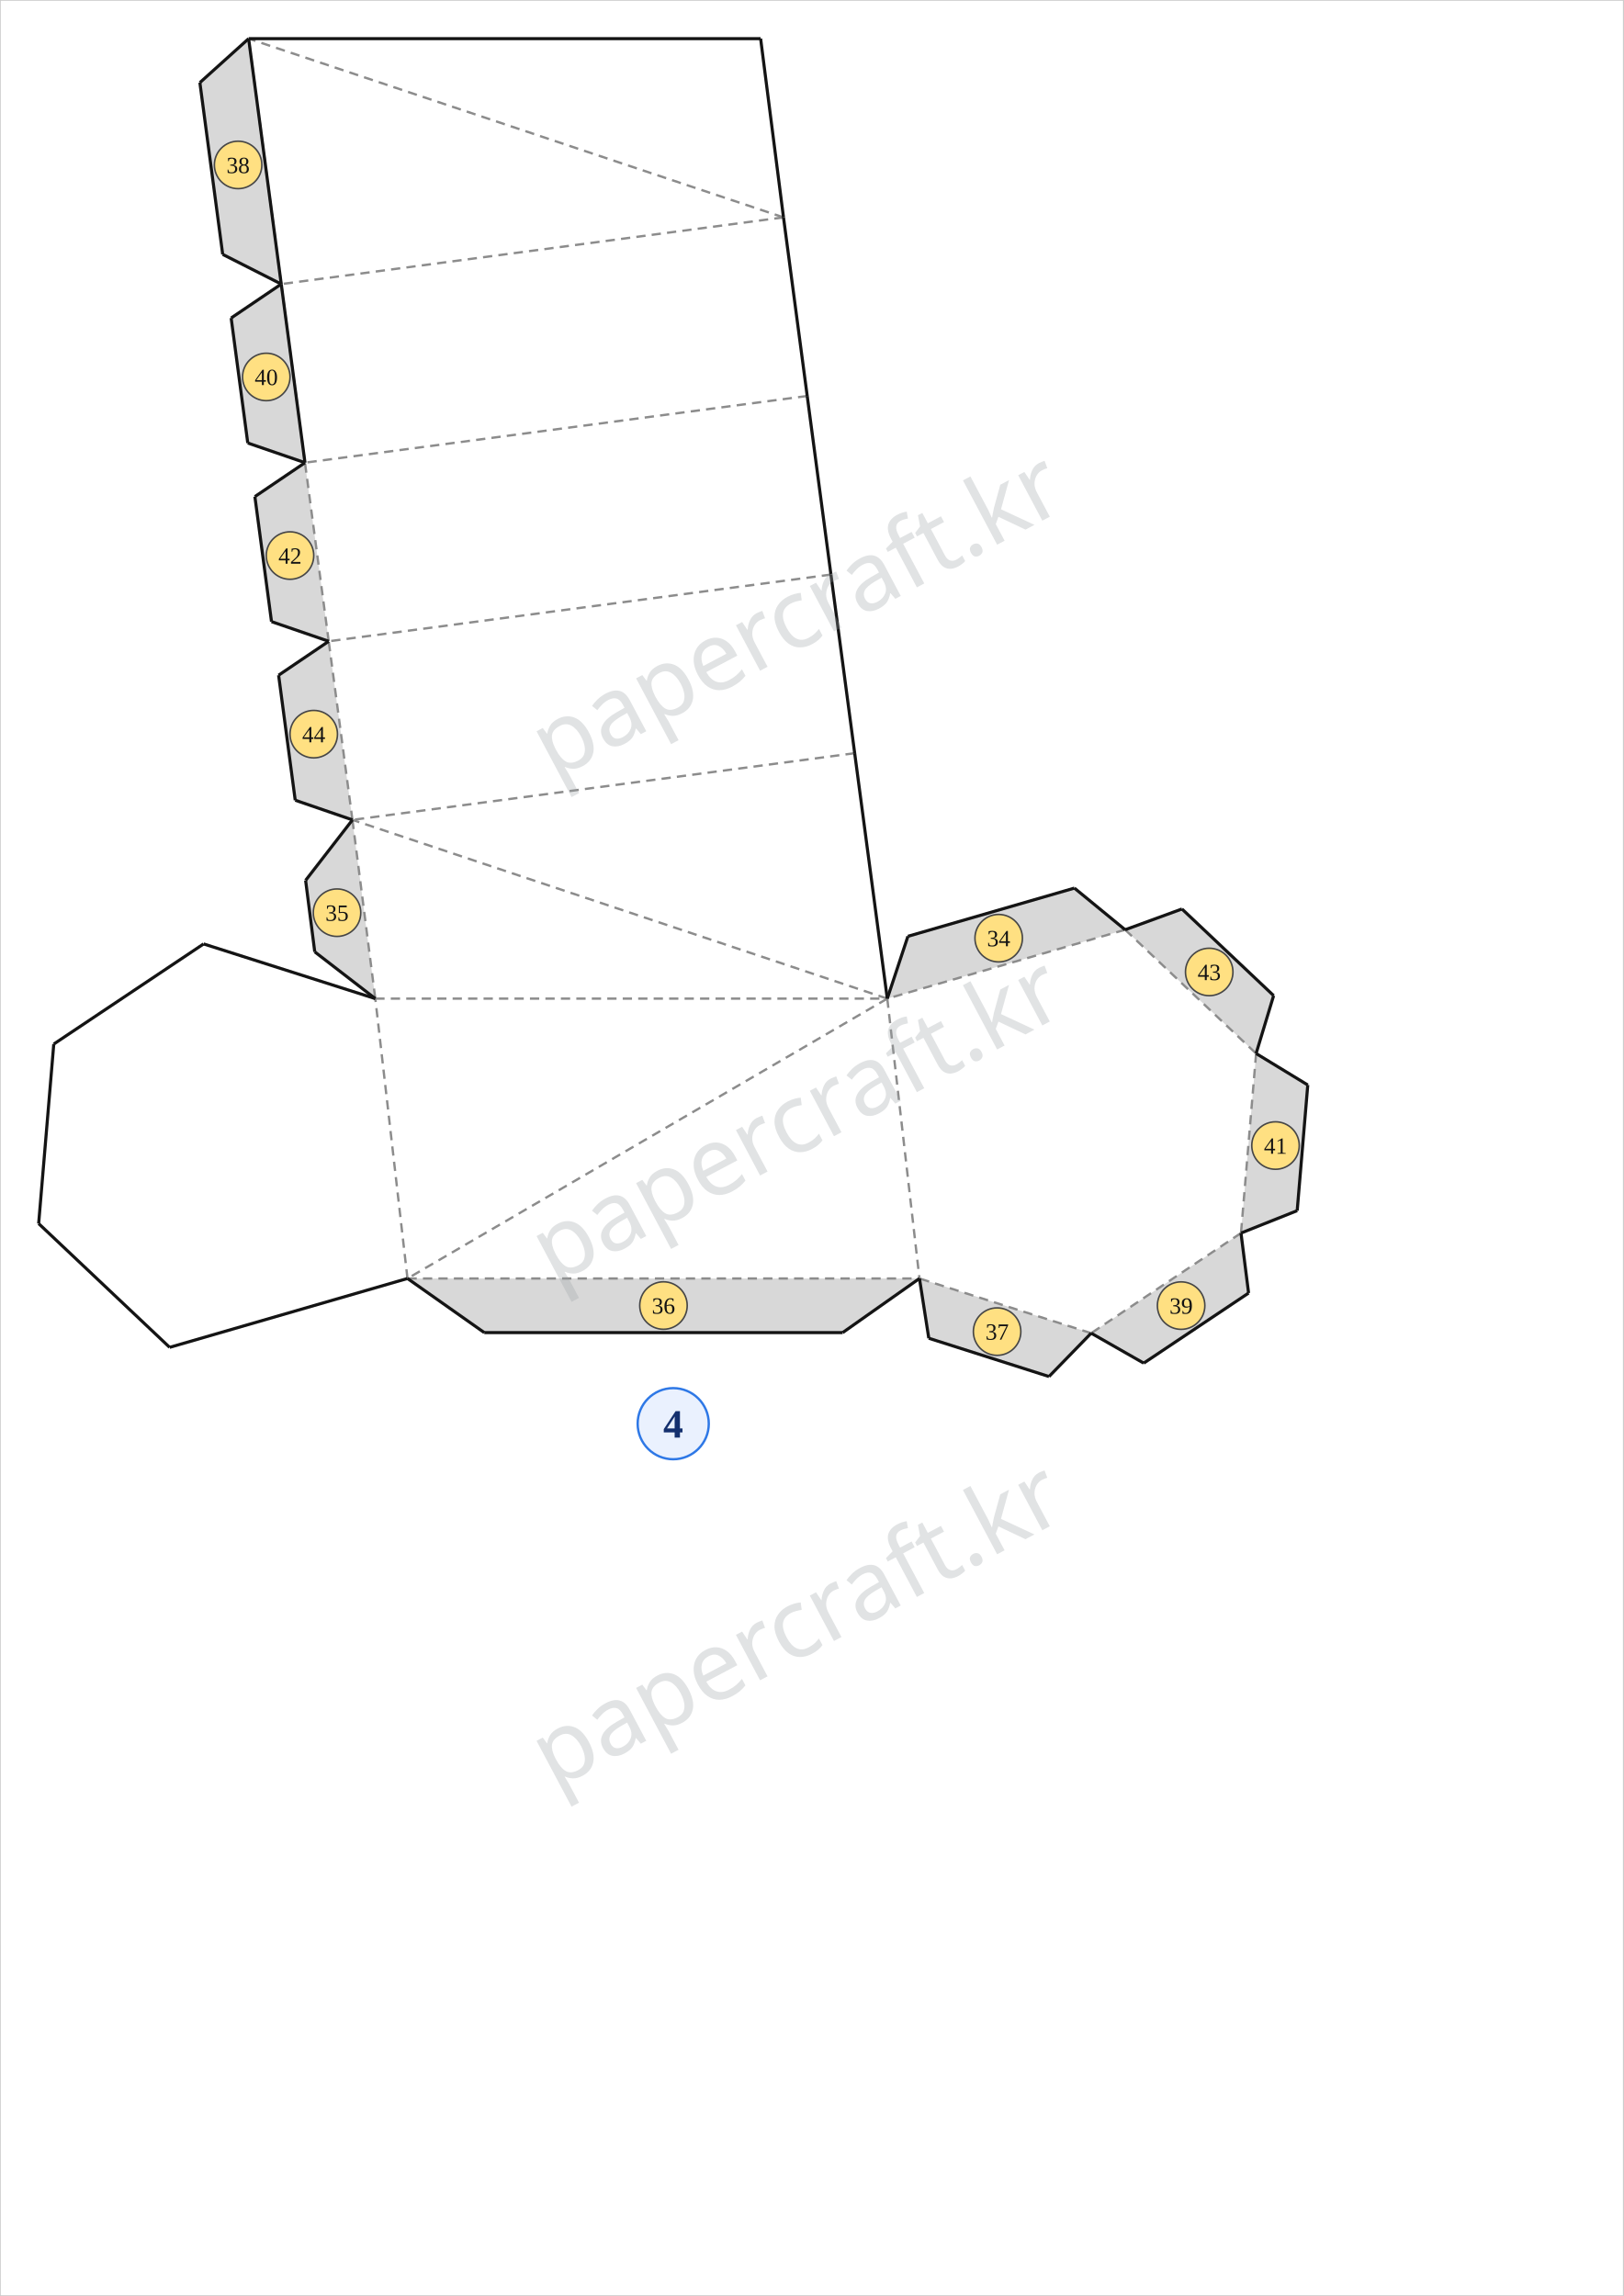
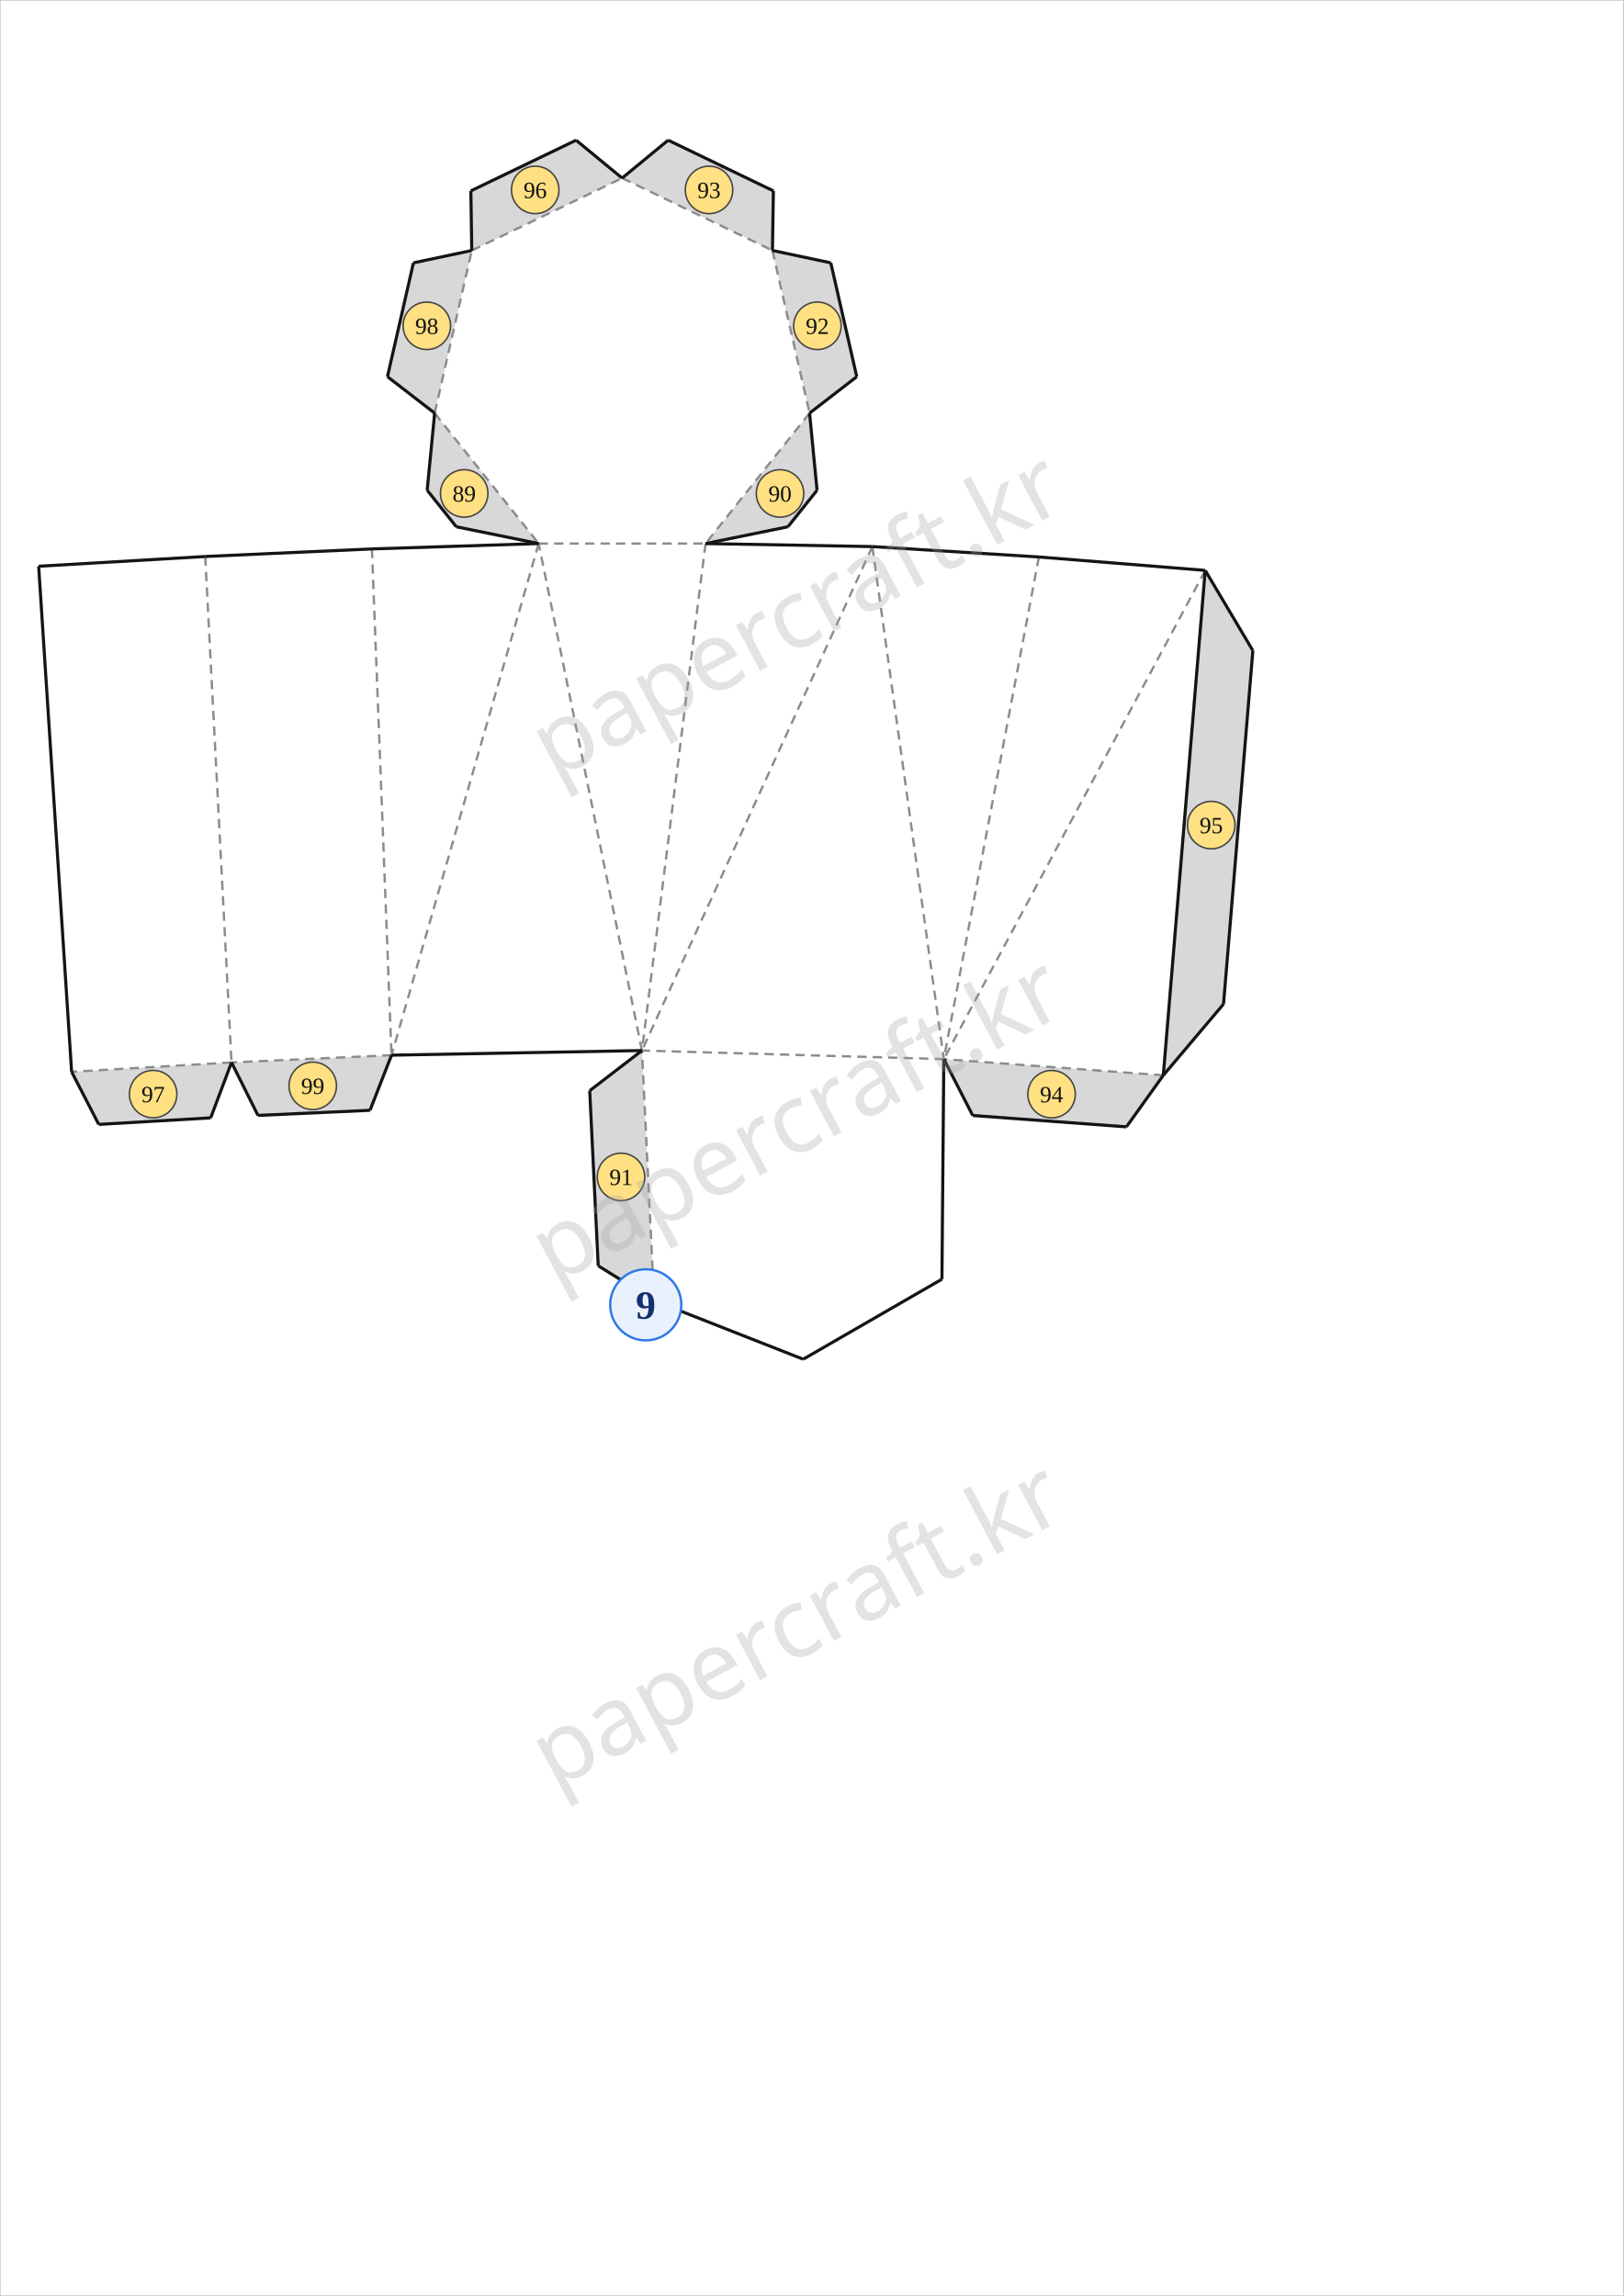
<svg xmlns="http://www.w3.org/2000/svg" width="210.00mm" height="297.00mm" viewBox="0 0 210.00 297.00">
  <rect x="0" y="0" width="210.00" height="297.00" fill="#ffffff" stroke="#cccccc" stroke-width="0.2" />
-   <polygon points="114.756,129.176 117.424,121.116 138.957,114.881 145.518,120.268" fill="rgb(216,216,216)" />
-   <polygon points="48.539,129.176 40.708,123.128 39.526,113.881 45.582,106.057" fill="rgb(216,216,216)" />
-   <polygon points="118.918,165.379 108.986,172.379 62.634,172.379 52.701,165.379" fill="rgb(216,216,216)" />
-   <polygon points="118.918,165.379 120.125,173.11 135.67,178.062 141.125,172.453" fill="rgb(216,216,216)" />
-   <polygon points="32.158,5.0 25.851,10.684 28.803,32.907 36.375,36.747" fill="rgb(216,216,216)" />
-   <polygon points="141.125,172.453 147.922,176.33 161.485,167.264 160.502,159.501" fill="rgb(216,216,216)" />
-   <polygon points="36.375,36.747 29.896,41.134 32.045,57.307 39.444,59.85" fill="rgb(216,216,216)" />
-   <polygon points="160.502,159.501 167.771,156.605 169.139,140.348 162.457,136.277" fill="rgb(216,216,216)" />
-   <polygon points="39.444,59.85 32.965,64.238 35.114,80.41 42.513,82.954" fill="rgb(216,216,216)" />
-   <polygon points="162.457,136.277 164.724,128.788 152.867,117.582 145.518,120.268" fill="rgb(216,216,216)" />
-   <polygon points="42.513,82.954 36.034,87.341 38.183,103.514 45.582,106.057" fill="rgb(216,216,216)" />
-   <line x1="48.539" y1="129.176" x2="114.756" y2="129.176" stroke="#8c8c8c" stroke-width="0.3" stroke-dasharray="1.2,0.8" />
-   <line x1="114.756" y1="129.176" x2="118.918" y2="165.379" stroke="#8c8c8c" stroke-width="0.3" stroke-dasharray="1.2,0.8" />
-   <line x1="114.756" y1="129.176" x2="52.701" y2="165.379" stroke="#8c8c8c" stroke-width="0.3" stroke-dasharray="1.2,0.8" />
-   <line x1="52.701" y1="165.379" x2="48.539" y2="129.176" stroke="#8c8c8c" stroke-width="0.3" stroke-dasharray="1.2,0.8" />
-   <line x1="101.332" y1="28.118" x2="36.375" y2="36.747" stroke="#8c8c8c" stroke-width="0.3" stroke-dasharray="1.2,0.8" />
-   <line x1="104.4" y1="51.222" x2="39.444" y2="59.85" stroke="#8c8c8c" stroke-width="0.3" stroke-dasharray="1.2,0.8" />
-   <line x1="107.469" y1="74.325" x2="42.513" y2="82.954" stroke="#8c8c8c" stroke-width="0.3" stroke-dasharray="1.2,0.8" />
-   <line x1="110.539" y1="97.429" x2="45.582" y2="106.057" stroke="#8c8c8c" stroke-width="0.3" stroke-dasharray="1.2,0.8" />
-   <line x1="114.756" y1="129.176" x2="45.582" y2="106.057" stroke="#8c8c8c" stroke-width="0.3" stroke-dasharray="1.2,0.8" />
-   <line x1="101.332" y1="28.118" x2="32.157" y2="5.0" stroke="#8c8c8c" stroke-width="0.3" stroke-dasharray="1.2,0.8" />
-   <line x1="145.518" y1="120.268" x2="114.756" y2="129.176" stroke="#8c8c8c" stroke-width="0.3" stroke-dasharray="1.2,0.8" />
-   <line x1="45.582" y1="106.057" x2="48.539" y2="129.176" stroke="#8c8c8c" stroke-width="0.3" stroke-dasharray="1.2,0.8" />
-   <line x1="52.701" y1="165.379" x2="118.918" y2="165.379" stroke="#8c8c8c" stroke-width="0.3" stroke-dasharray="1.2,0.8" />
-   <line x1="141.125" y1="172.453" x2="118.918" y2="165.379" stroke="#8c8c8c" stroke-width="0.3" stroke-dasharray="1.2,0.8" />
-   <line x1="36.375" y1="36.747" x2="32.158" y2="5.0" stroke="#8c8c8c" stroke-width="0.3" stroke-dasharray="1.2,0.8" />
-   <line x1="160.502" y1="159.501" x2="141.125" y2="172.453" stroke="#8c8c8c" stroke-width="0.3" stroke-dasharray="1.2,0.8" />
-   <line x1="39.444" y1="59.85" x2="36.375" y2="36.747" stroke="#8c8c8c" stroke-width="0.3" stroke-dasharray="1.2,0.8" />
-   <line x1="162.457" y1="136.277" x2="160.502" y2="159.501" stroke="#8c8c8c" stroke-width="0.3" stroke-dasharray="1.2,0.8" />
-   <line x1="42.513" y1="82.954" x2="39.444" y2="59.85" stroke="#8c8c8c" stroke-width="0.3" stroke-dasharray="1.2,0.8" />
-   <line x1="145.518" y1="120.268" x2="162.457" y2="136.277" stroke="#8c8c8c" stroke-width="0.3" stroke-dasharray="1.2,0.8" />
-   <line x1="45.582" y1="106.057" x2="42.513" y2="82.954" stroke="#8c8c8c" stroke-width="0.3" stroke-dasharray="1.2,0.8" />
-   <line x1="110.539" y1="97.429" x2="114.756" y2="129.176" stroke="#141414" stroke-width="0.4" />
-   <line x1="26.331" y1="122.102" x2="48.539" y2="129.176" stroke="#141414" stroke-width="0.4" />
-   <line x1="32.157" y1="5.0" x2="98.375" y2="5.0" stroke="#141414" stroke-width="0.4" />
-   <line x1="98.375" y1="5.0" x2="101.332" y2="28.118" stroke="#141414" stroke-width="0.4" />
-   <line x1="36.375" y1="36.747" x2="32.157" y2="5.0" stroke="#141414" stroke-width="0.4" />
-   <line x1="52.701" y1="165.379" x2="21.939" y2="174.286" stroke="#141414" stroke-width="0.4" />
-   <line x1="101.332" y1="28.118" x2="104.4" y2="51.222" stroke="#141414" stroke-width="0.4" />
-   <line x1="39.444" y1="59.85" x2="36.375" y2="36.747" stroke="#141414" stroke-width="0.4" />
-   <line x1="21.939" y1="174.286" x2="5.0" y2="158.278" stroke="#141414" stroke-width="0.4" />
-   <line x1="104.4" y1="51.222" x2="107.469" y2="74.325" stroke="#141414" stroke-width="0.4" />
-   <line x1="5.0" y1="158.278" x2="6.955" y2="135.054" stroke="#141414" stroke-width="0.4" />
-   <line x1="107.469" y1="74.325" x2="110.539" y2="97.429" stroke="#141414" stroke-width="0.4" />
-   <line x1="6.955" y1="135.054" x2="26.331" y2="122.102" stroke="#141414" stroke-width="0.4" />
-   <line x1="114.756" y1="129.176" x2="117.424" y2="121.116" stroke="#141414" stroke-width="0.4" />
-   <line x1="117.424" y1="121.116" x2="138.957" y2="114.881" stroke="#141414" stroke-width="0.4" />
-   <line x1="138.957" y1="114.881" x2="145.518" y2="120.268" stroke="#141414" stroke-width="0.4" />
-   <line x1="48.539" y1="129.176" x2="40.708" y2="123.128" stroke="#141414" stroke-width="0.4" />
-   <line x1="40.708" y1="123.128" x2="39.526" y2="113.881" stroke="#141414" stroke-width="0.4" />
-   <line x1="39.526" y1="113.881" x2="45.582" y2="106.057" stroke="#141414" stroke-width="0.4" />
-   <line x1="118.918" y1="165.379" x2="108.986" y2="172.379" stroke="#141414" stroke-width="0.4" />
-   <line x1="108.986" y1="172.379" x2="62.634" y2="172.379" stroke="#141414" stroke-width="0.4" />
-   <line x1="62.634" y1="172.379" x2="52.701" y2="165.379" stroke="#141414" stroke-width="0.4" />
-   <line x1="118.918" y1="165.379" x2="120.125" y2="173.11" stroke="#141414" stroke-width="0.4" />
-   <line x1="120.125" y1="173.11" x2="135.67" y2="178.062" stroke="#141414" stroke-width="0.4" />
-   <line x1="135.67" y1="178.062" x2="141.125" y2="172.453" stroke="#141414" stroke-width="0.4" />
-   <line x1="32.158" y1="5.0" x2="25.851" y2="10.684" stroke="#141414" stroke-width="0.4" />
-   <line x1="25.851" y1="10.684" x2="28.803" y2="32.907" stroke="#141414" stroke-width="0.4" />
-   <line x1="28.803" y1="32.907" x2="36.375" y2="36.747" stroke="#141414" stroke-width="0.4" />
-   <line x1="141.125" y1="172.453" x2="147.922" y2="176.33" stroke="#141414" stroke-width="0.4" />
-   <line x1="147.922" y1="176.33" x2="161.485" y2="167.264" stroke="#141414" stroke-width="0.4" />
-   <line x1="161.485" y1="167.264" x2="160.502" y2="159.501" stroke="#141414" stroke-width="0.4" />
-   <line x1="36.375" y1="36.747" x2="29.896" y2="41.134" stroke="#141414" stroke-width="0.4" />
-   <line x1="29.896" y1="41.134" x2="32.045" y2="57.307" stroke="#141414" stroke-width="0.4" />
-   <line x1="32.045" y1="57.307" x2="39.444" y2="59.85" stroke="#141414" stroke-width="0.4" />
-   <line x1="160.502" y1="159.501" x2="167.771" y2="156.605" stroke="#141414" stroke-width="0.4" />
-   <line x1="167.771" y1="156.605" x2="169.139" y2="140.348" stroke="#141414" stroke-width="0.4" />
-   <line x1="169.139" y1="140.348" x2="162.457" y2="136.277" stroke="#141414" stroke-width="0.4" />
-   <line x1="39.444" y1="59.85" x2="32.965" y2="64.238" stroke="#141414" stroke-width="0.4" />
-   <line x1="32.965" y1="64.238" x2="35.114" y2="80.41" stroke="#141414" stroke-width="0.4" />
-   <line x1="35.114" y1="80.41" x2="42.513" y2="82.954" stroke="#141414" stroke-width="0.4" />
-   <line x1="162.457" y1="136.277" x2="164.724" y2="128.788" stroke="#141414" stroke-width="0.4" />
-   <line x1="164.724" y1="128.788" x2="152.867" y2="117.582" stroke="#141414" stroke-width="0.4" />
-   <line x1="152.867" y1="117.582" x2="145.518" y2="120.268" stroke="#141414" stroke-width="0.4" />
-   <line x1="42.513" y1="82.954" x2="36.034" y2="87.341" stroke="#141414" stroke-width="0.4" />
-   <line x1="36.034" y1="87.341" x2="38.183" y2="103.514" stroke="#141414" stroke-width="0.4" />
-   <line x1="38.183" y1="103.514" x2="45.582" y2="106.057" stroke="#141414" stroke-width="0.4" />
-   <circle cx="129.164" cy="121.36" r="3.07" fill="#ffe082" stroke="#464646" stroke-width="0.2" />
-   <text x="129.164" y="122.41" font-size="3.01" text-anchor="middle" fill="#141414">34</text>
-   <circle cx="43.589" cy="118.06" r="3.07" fill="#ffe082" stroke="#464646" stroke-width="0.2" />
-   <text x="43.589" y="119.11" font-size="3.01" text-anchor="middle" fill="#141414">35</text>
-   <circle cx="85.81" cy="168.879" r="3.07" fill="#ffe082" stroke="#464646" stroke-width="0.2" />
-   <text x="85.81" y="169.93" font-size="3.01" text-anchor="middle" fill="#141414">36</text>
-   <circle cx="128.96" cy="172.251" r="3.07" fill="#ffe082" stroke="#464646" stroke-width="0.2" />
-   <text x="128.96" y="173.30" font-size="3.01" text-anchor="middle" fill="#141414">37</text>
-   <circle cx="30.797" cy="21.334" r="3.07" fill="#ffe082" stroke="#464646" stroke-width="0.2" />
-   <text x="30.797" y="22.39" font-size="3.01" text-anchor="middle" fill="#141414">38</text>
-   <circle cx="152.759" cy="168.887" r="3.07" fill="#ffe082" stroke="#464646" stroke-width="0.2" />
-   <text x="152.759" y="169.94" font-size="3.01" text-anchor="middle" fill="#141414">39</text>
-   <circle cx="34.44" cy="48.76" r="3.07" fill="#ffe082" stroke="#464646" stroke-width="0.2" />
-   <text x="34.44" y="49.81" font-size="3.01" text-anchor="middle" fill="#141414">40</text>
-   <circle cx="164.967" cy="148.183" r="3.07" fill="#ffe082" stroke="#464646" stroke-width="0.2" />
-   <text x="164.967" y="149.24" font-size="3.01" text-anchor="middle" fill="#141414">41</text>
-   <circle cx="37.509" cy="71.863" r="3.07" fill="#ffe082" stroke="#464646" stroke-width="0.2" />
-   <text x="37.509" y="72.92" font-size="3.01" text-anchor="middle" fill="#141414">42</text>
-   <circle cx="156.392" cy="125.729" r="3.07" fill="#ffe082" stroke="#464646" stroke-width="0.2" />
-   <text x="156.392" y="126.78" font-size="3.01" text-anchor="middle" fill="#141414">43</text>
-   <circle cx="40.578" cy="94.966" r="3.07" fill="#ffe082" stroke="#464646" stroke-width="0.2" />
-   <text x="40.578" y="96.02" font-size="3.01" text-anchor="middle" fill="#141414">44</text>
-   <circle cx="87.07" cy="184.162" r="4.6" fill="#eaf1fe" stroke="#2e78e6" stroke-width="0.3" />
-   <text x="87.07" y="185.962" font-size="5.2" text-anchor="middle" fill="#14306e" font-weight="bold">4</text>
+   <polygon points="69.67,70.313 59.015,68.141 55.248,63.417 56.215,53.441" fill="rgb(216,216,216)" />
+   <polygon points="91.25,70.313 101.905,68.141 105.672,63.417 104.705,53.441" fill="rgb(216,216,216)" />
+   <polygon points="83.026,135.893 76.27,141.086 77.371,163.735 84.599,168.248" fill="rgb(216,216,216)" />
+   <polygon points="104.705,53.441 110.809,48.727 107.448,34.0 99.903,32.402" fill="rgb(216,216,216)" />
+   <polygon points="99.903,32.402 100.024,24.691 86.414,18.136 80.46,23.039" fill="rgb(216,216,216)" />
+   <polygon points="122.066,137.002 125.81,144.297 145.683,145.763 150.456,139.096" fill="rgb(216,216,216)" />
+   <polygon points="155.875,73.785 162.038,84.16 158.245,129.878 150.456,139.096" fill="rgb(216,216,216)" />
+   <polygon points="80.46,23.039 74.506,18.137 60.897,24.691 61.017,32.402" fill="rgb(216,216,216)" />
+   <polygon points="9.262,138.642 12.774,145.448 27.25,144.6 29.943,137.431" fill="rgb(216,216,216)" />
+   <polygon points="61.017,32.402 53.472,34.0 50.111,48.727 56.215,53.441" fill="rgb(216,216,216)" />
+   <polygon points="29.943,137.431 33.365,144.283 47.852,143.626 50.639,136.492" fill="rgb(216,216,216)" />
+   <line x1="69.67" y1="70.313" x2="91.25" y2="70.313" stroke="#8c8c8c" stroke-width="0.3" stroke-dasharray="1.2,0.8" />
+   <line x1="83.026" y1="135.893" x2="69.67" y2="70.313" stroke="#8c8c8c" stroke-width="0.3" stroke-dasharray="1.2,0.8" />
+   <line x1="69.67" y1="70.313" x2="50.639" y2="136.492" stroke="#8c8c8c" stroke-width="0.3" stroke-dasharray="1.2,0.8" />
+   <line x1="91.25" y1="70.313" x2="83.026" y2="135.893" stroke="#8c8c8c" stroke-width="0.3" stroke-dasharray="1.2,0.8" />
+   <line x1="112.826" y1="70.704" x2="83.026" y2="135.893" stroke="#8c8c8c" stroke-width="0.3" stroke-dasharray="1.2,0.8" />
+   <line x1="122.066" y1="137.002" x2="83.026" y2="135.893" stroke="#8c8c8c" stroke-width="0.3" stroke-dasharray="1.2,0.8" />
+   <line x1="112.826" y1="70.704" x2="122.066" y2="137.002" stroke="#8c8c8c" stroke-width="0.3" stroke-dasharray="1.2,0.8" />
+   <line x1="134.364" y1="72.049" x2="122.066" y2="137.002" stroke="#8c8c8c" stroke-width="0.3" stroke-dasharray="1.2,0.8" />
+   <line x1="26.543" y1="71.984" x2="29.943" y2="137.431" stroke="#8c8c8c" stroke-width="0.3" stroke-dasharray="1.2,0.8" />
+   <line x1="48.101" y1="71.006" x2="50.639" y2="136.492" stroke="#8c8c8c" stroke-width="0.3" stroke-dasharray="1.2,0.8" />
+   <line x1="155.875" y1="73.785" x2="122.066" y2="137.002" stroke="#8c8c8c" stroke-width="0.3" stroke-dasharray="1.2,0.8" />
+   <line x1="56.215" y1="53.441" x2="69.67" y2="70.313" stroke="#8c8c8c" stroke-width="0.3" stroke-dasharray="1.2,0.8" />
+   <line x1="104.705" y1="53.441" x2="91.25" y2="70.313" stroke="#8c8c8c" stroke-width="0.3" stroke-dasharray="1.2,0.8" />
+   <line x1="84.599" y1="168.248" x2="83.026" y2="135.893" stroke="#8c8c8c" stroke-width="0.3" stroke-dasharray="1.2,0.8" />
+   <line x1="99.903" y1="32.402" x2="104.705" y2="53.441" stroke="#8c8c8c" stroke-width="0.3" stroke-dasharray="1.2,0.8" />
+   <line x1="80.46" y1="23.039" x2="99.903" y2="32.402" stroke="#8c8c8c" stroke-width="0.3" stroke-dasharray="1.2,0.8" />
+   <line x1="150.456" y1="139.096" x2="122.066" y2="137.002" stroke="#8c8c8c" stroke-width="0.3" stroke-dasharray="1.2,0.8" />
+   <line x1="150.456" y1="139.096" x2="155.875" y2="73.785" stroke="#8c8c8c" stroke-width="0.3" stroke-dasharray="1.2,0.8" />
+   <line x1="61.017" y1="32.402" x2="80.46" y2="23.039" stroke="#8c8c8c" stroke-width="0.3" stroke-dasharray="1.2,0.8" />
+   <line x1="29.943" y1="137.431" x2="9.262" y2="138.642" stroke="#8c8c8c" stroke-width="0.3" stroke-dasharray="1.2,0.8" />
+   <line x1="56.215" y1="53.441" x2="61.017" y2="32.402" stroke="#8c8c8c" stroke-width="0.3" stroke-dasharray="1.2,0.8" />
+   <line x1="50.639" y1="136.492" x2="29.943" y2="137.431" stroke="#8c8c8c" stroke-width="0.3" stroke-dasharray="1.2,0.8" />
+   <line x1="48.101" y1="71.006" x2="69.67" y2="70.313" stroke="#141414" stroke-width="0.4" />
+   <line x1="91.25" y1="70.313" x2="112.826" y2="70.704" stroke="#141414" stroke-width="0.4" />
+   <line x1="83.026" y1="135.893" x2="50.639" y2="136.492" stroke="#141414" stroke-width="0.4" />
+   <line x1="112.826" y1="70.704" x2="134.364" y2="72.049" stroke="#141414" stroke-width="0.4" />
+   <line x1="134.364" y1="72.049" x2="155.875" y2="73.785" stroke="#141414" stroke-width="0.4" />
+   <line x1="122.066" y1="137.002" x2="121.825" y2="165.468" stroke="#141414" stroke-width="0.4" />
+   <line x1="155.875" y1="73.785" x2="150.456" y2="139.096" stroke="#141414" stroke-width="0.4" />
+   <line x1="9.262" y1="138.642" x2="5.0" y2="73.246" stroke="#141414" stroke-width="0.4" />
+   <line x1="5.0" y1="73.246" x2="26.543" y2="71.984" stroke="#141414" stroke-width="0.4" />
+   <line x1="121.825" y1="165.468" x2="103.881" y2="175.822" stroke="#141414" stroke-width="0.4" />
+   <line x1="26.543" y1="71.984" x2="48.101" y2="71.006" stroke="#141414" stroke-width="0.4" />
+   <line x1="103.881" y1="175.822" x2="84.599" y2="168.248" stroke="#141414" stroke-width="0.4" />
+   <line x1="69.67" y1="70.313" x2="59.015" y2="68.141" stroke="#141414" stroke-width="0.4" />
+   <line x1="59.015" y1="68.141" x2="55.248" y2="63.417" stroke="#141414" stroke-width="0.4" />
+   <line x1="55.248" y1="63.417" x2="56.215" y2="53.441" stroke="#141414" stroke-width="0.4" />
+   <line x1="91.25" y1="70.313" x2="101.905" y2="68.141" stroke="#141414" stroke-width="0.4" />
+   <line x1="101.905" y1="68.141" x2="105.672" y2="63.417" stroke="#141414" stroke-width="0.4" />
+   <line x1="105.672" y1="63.417" x2="104.705" y2="53.441" stroke="#141414" stroke-width="0.4" />
+   <line x1="83.026" y1="135.893" x2="76.27" y2="141.086" stroke="#141414" stroke-width="0.4" />
+   <line x1="76.27" y1="141.086" x2="77.371" y2="163.735" stroke="#141414" stroke-width="0.4" />
+   <line x1="77.371" y1="163.735" x2="84.599" y2="168.248" stroke="#141414" stroke-width="0.4" />
+   <line x1="104.705" y1="53.441" x2="110.809" y2="48.727" stroke="#141414" stroke-width="0.4" />
+   <line x1="110.809" y1="48.727" x2="107.448" y2="34.0" stroke="#141414" stroke-width="0.4" />
+   <line x1="107.448" y1="34.0" x2="99.903" y2="32.402" stroke="#141414" stroke-width="0.4" />
+   <line x1="99.903" y1="32.402" x2="100.024" y2="24.691" stroke="#141414" stroke-width="0.4" />
+   <line x1="100.024" y1="24.691" x2="86.414" y2="18.136" stroke="#141414" stroke-width="0.4" />
+   <line x1="86.414" y1="18.136" x2="80.46" y2="23.039" stroke="#141414" stroke-width="0.4" />
+   <line x1="122.066" y1="137.002" x2="125.81" y2="144.297" stroke="#141414" stroke-width="0.4" />
+   <line x1="125.81" y1="144.297" x2="145.683" y2="145.763" stroke="#141414" stroke-width="0.4" />
+   <line x1="145.683" y1="145.763" x2="150.456" y2="139.096" stroke="#141414" stroke-width="0.4" />
+   <line x1="155.875" y1="73.785" x2="162.038" y2="84.16" stroke="#141414" stroke-width="0.4" />
+   <line x1="162.038" y1="84.16" x2="158.245" y2="129.878" stroke="#141414" stroke-width="0.4" />
+   <line x1="158.245" y1="129.878" x2="150.456" y2="139.096" stroke="#141414" stroke-width="0.4" />
+   <line x1="80.46" y1="23.039" x2="74.506" y2="18.137" stroke="#141414" stroke-width="0.4" />
+   <line x1="74.506" y1="18.137" x2="60.897" y2="24.691" stroke="#141414" stroke-width="0.4" />
+   <line x1="60.897" y1="24.691" x2="61.017" y2="32.402" stroke="#141414" stroke-width="0.4" />
+   <line x1="9.262" y1="138.642" x2="12.774" y2="145.448" stroke="#141414" stroke-width="0.4" />
+   <line x1="12.774" y1="145.448" x2="27.25" y2="144.6" stroke="#141414" stroke-width="0.4" />
+   <line x1="27.25" y1="144.6" x2="29.943" y2="137.431" stroke="#141414" stroke-width="0.4" />
+   <line x1="61.017" y1="32.402" x2="53.472" y2="34.0" stroke="#141414" stroke-width="0.4" />
+   <line x1="53.472" y1="34.0" x2="50.111" y2="48.727" stroke="#141414" stroke-width="0.4" />
+   <line x1="50.111" y1="48.727" x2="56.215" y2="53.441" stroke="#141414" stroke-width="0.4" />
+   <line x1="29.943" y1="137.431" x2="33.365" y2="144.283" stroke="#141414" stroke-width="0.4" />
+   <line x1="33.365" y1="144.283" x2="47.852" y2="143.626" stroke="#141414" stroke-width="0.4" />
+   <line x1="47.852" y1="143.626" x2="50.639" y2="136.492" stroke="#141414" stroke-width="0.4" />
+   <circle cx="60.037" cy="63.828" r="3.07" fill="#ffe082" stroke="#464646" stroke-width="0.2" />
+   <text x="60.037" y="64.88" font-size="3.01" text-anchor="middle" fill="#141414">89</text>
+   <circle cx="100.883" cy="63.828" r="3.07" fill="#ffe082" stroke="#464646" stroke-width="0.2" />
+   <text x="100.883" y="64.88" font-size="3.01" text-anchor="middle" fill="#141414">90</text>
+   <circle cx="80.317" cy="152.24" r="3.07" fill="#ffe082" stroke="#464646" stroke-width="0.2" />
+   <text x="80.317" y="153.29" font-size="3.01" text-anchor="middle" fill="#141414">91</text>
+   <circle cx="105.716" cy="42.143" r="3.07" fill="#ffe082" stroke="#464646" stroke-width="0.2" />
+   <text x="105.716" y="43.20" font-size="3.01" text-anchor="middle" fill="#141414">92</text>
+   <circle cx="91.7" cy="24.567" r="3.07" fill="#ffe082" stroke="#464646" stroke-width="0.2" />
+   <text x="91.7" y="25.62" font-size="3.01" text-anchor="middle" fill="#141414">93</text>
+   <circle cx="136.004" cy="141.539" r="3.07" fill="#ffe082" stroke="#464646" stroke-width="0.2" />
+   <text x="136.004" y="142.59" font-size="3.01" text-anchor="middle" fill="#141414">94</text>
+   <circle cx="156.654" cy="106.73" r="3.07" fill="#ffe082" stroke="#464646" stroke-width="0.2" />
+   <text x="156.654" y="107.78" font-size="3.01" text-anchor="middle" fill="#141414">95</text>
+   <circle cx="69.22" cy="24.567" r="3.07" fill="#ffe082" stroke="#464646" stroke-width="0.2" />
+   <text x="69.22" y="25.62" font-size="3.01" text-anchor="middle" fill="#141414">96</text>
+   <circle cx="19.807" cy="141.53" r="3.07" fill="#ffe082" stroke="#464646" stroke-width="0.2" />
+   <text x="19.807" y="142.58" font-size="3.01" text-anchor="middle" fill="#141414">97</text>
+   <circle cx="55.204" cy="42.143" r="3.07" fill="#ffe082" stroke="#464646" stroke-width="0.2" />
+   <text x="55.204" y="43.20" font-size="3.01" text-anchor="middle" fill="#141414">98</text>
+   <circle cx="40.45" cy="140.458" r="3.07" fill="#ffe082" stroke="#464646" stroke-width="0.2" />
+   <text x="40.45" y="141.51" font-size="3.01" text-anchor="middle" fill="#141414">99</text>
+   <circle cx="83.519" cy="168.785" r="4.6" fill="#eaf1fe" stroke="#2e78e6" stroke-width="0.3" />
+   <text x="83.519" y="170.585" font-size="5.2" text-anchor="middle" fill="#14306e" font-weight="bold">9</text>
  <g pointer-events="none">
    <text x="105.0" y="83.2" text-anchor="middle" font-family="sans-serif" font-size="12.4" fill="#9aa0a6" fill-opacity="0.3" transform="rotate(-28 105.0 83.2)">papercraft.kr</text>
    <text x="105.0" y="148.5" text-anchor="middle" font-family="sans-serif" font-size="12.4" fill="#9aa0a6" fill-opacity="0.3" transform="rotate(-28 105.0 148.5)">papercraft.kr</text>
    <text x="105.0" y="213.8" text-anchor="middle" font-family="sans-serif" font-size="12.4" fill="#9aa0a6" fill-opacity="0.3" transform="rotate(-28 105.0 213.8)">papercraft.kr</text>
  </g>
</svg>
